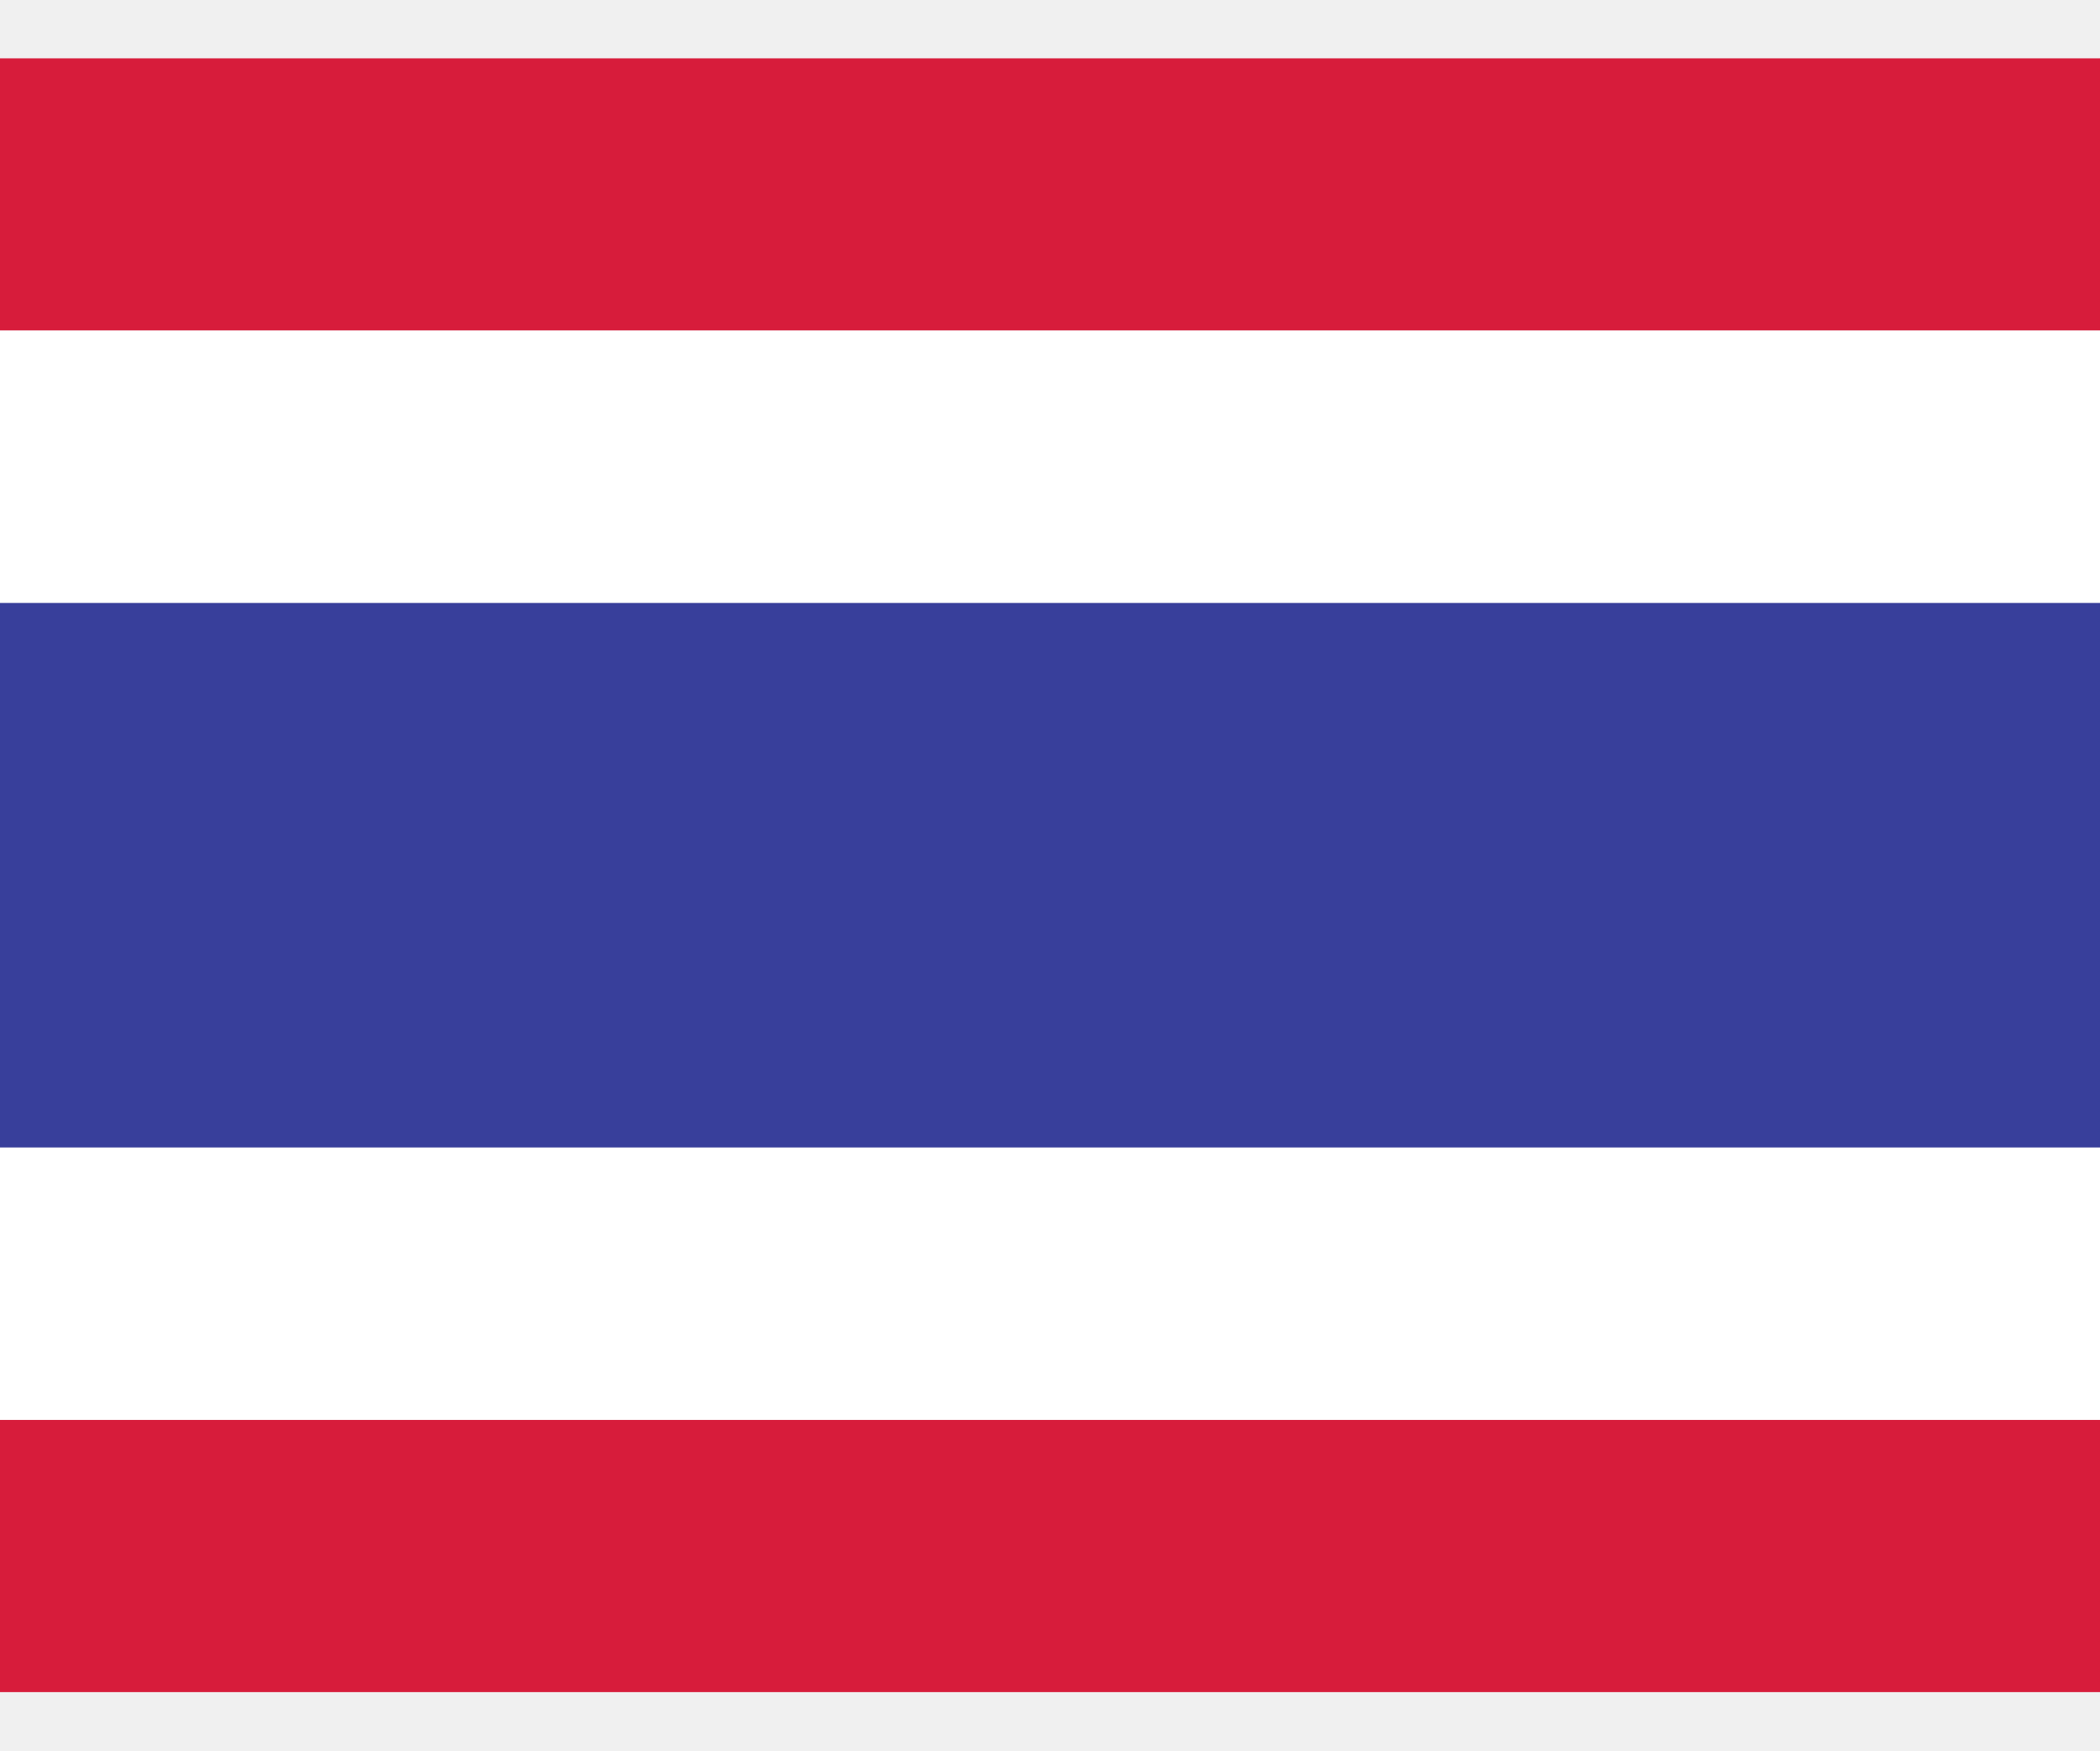
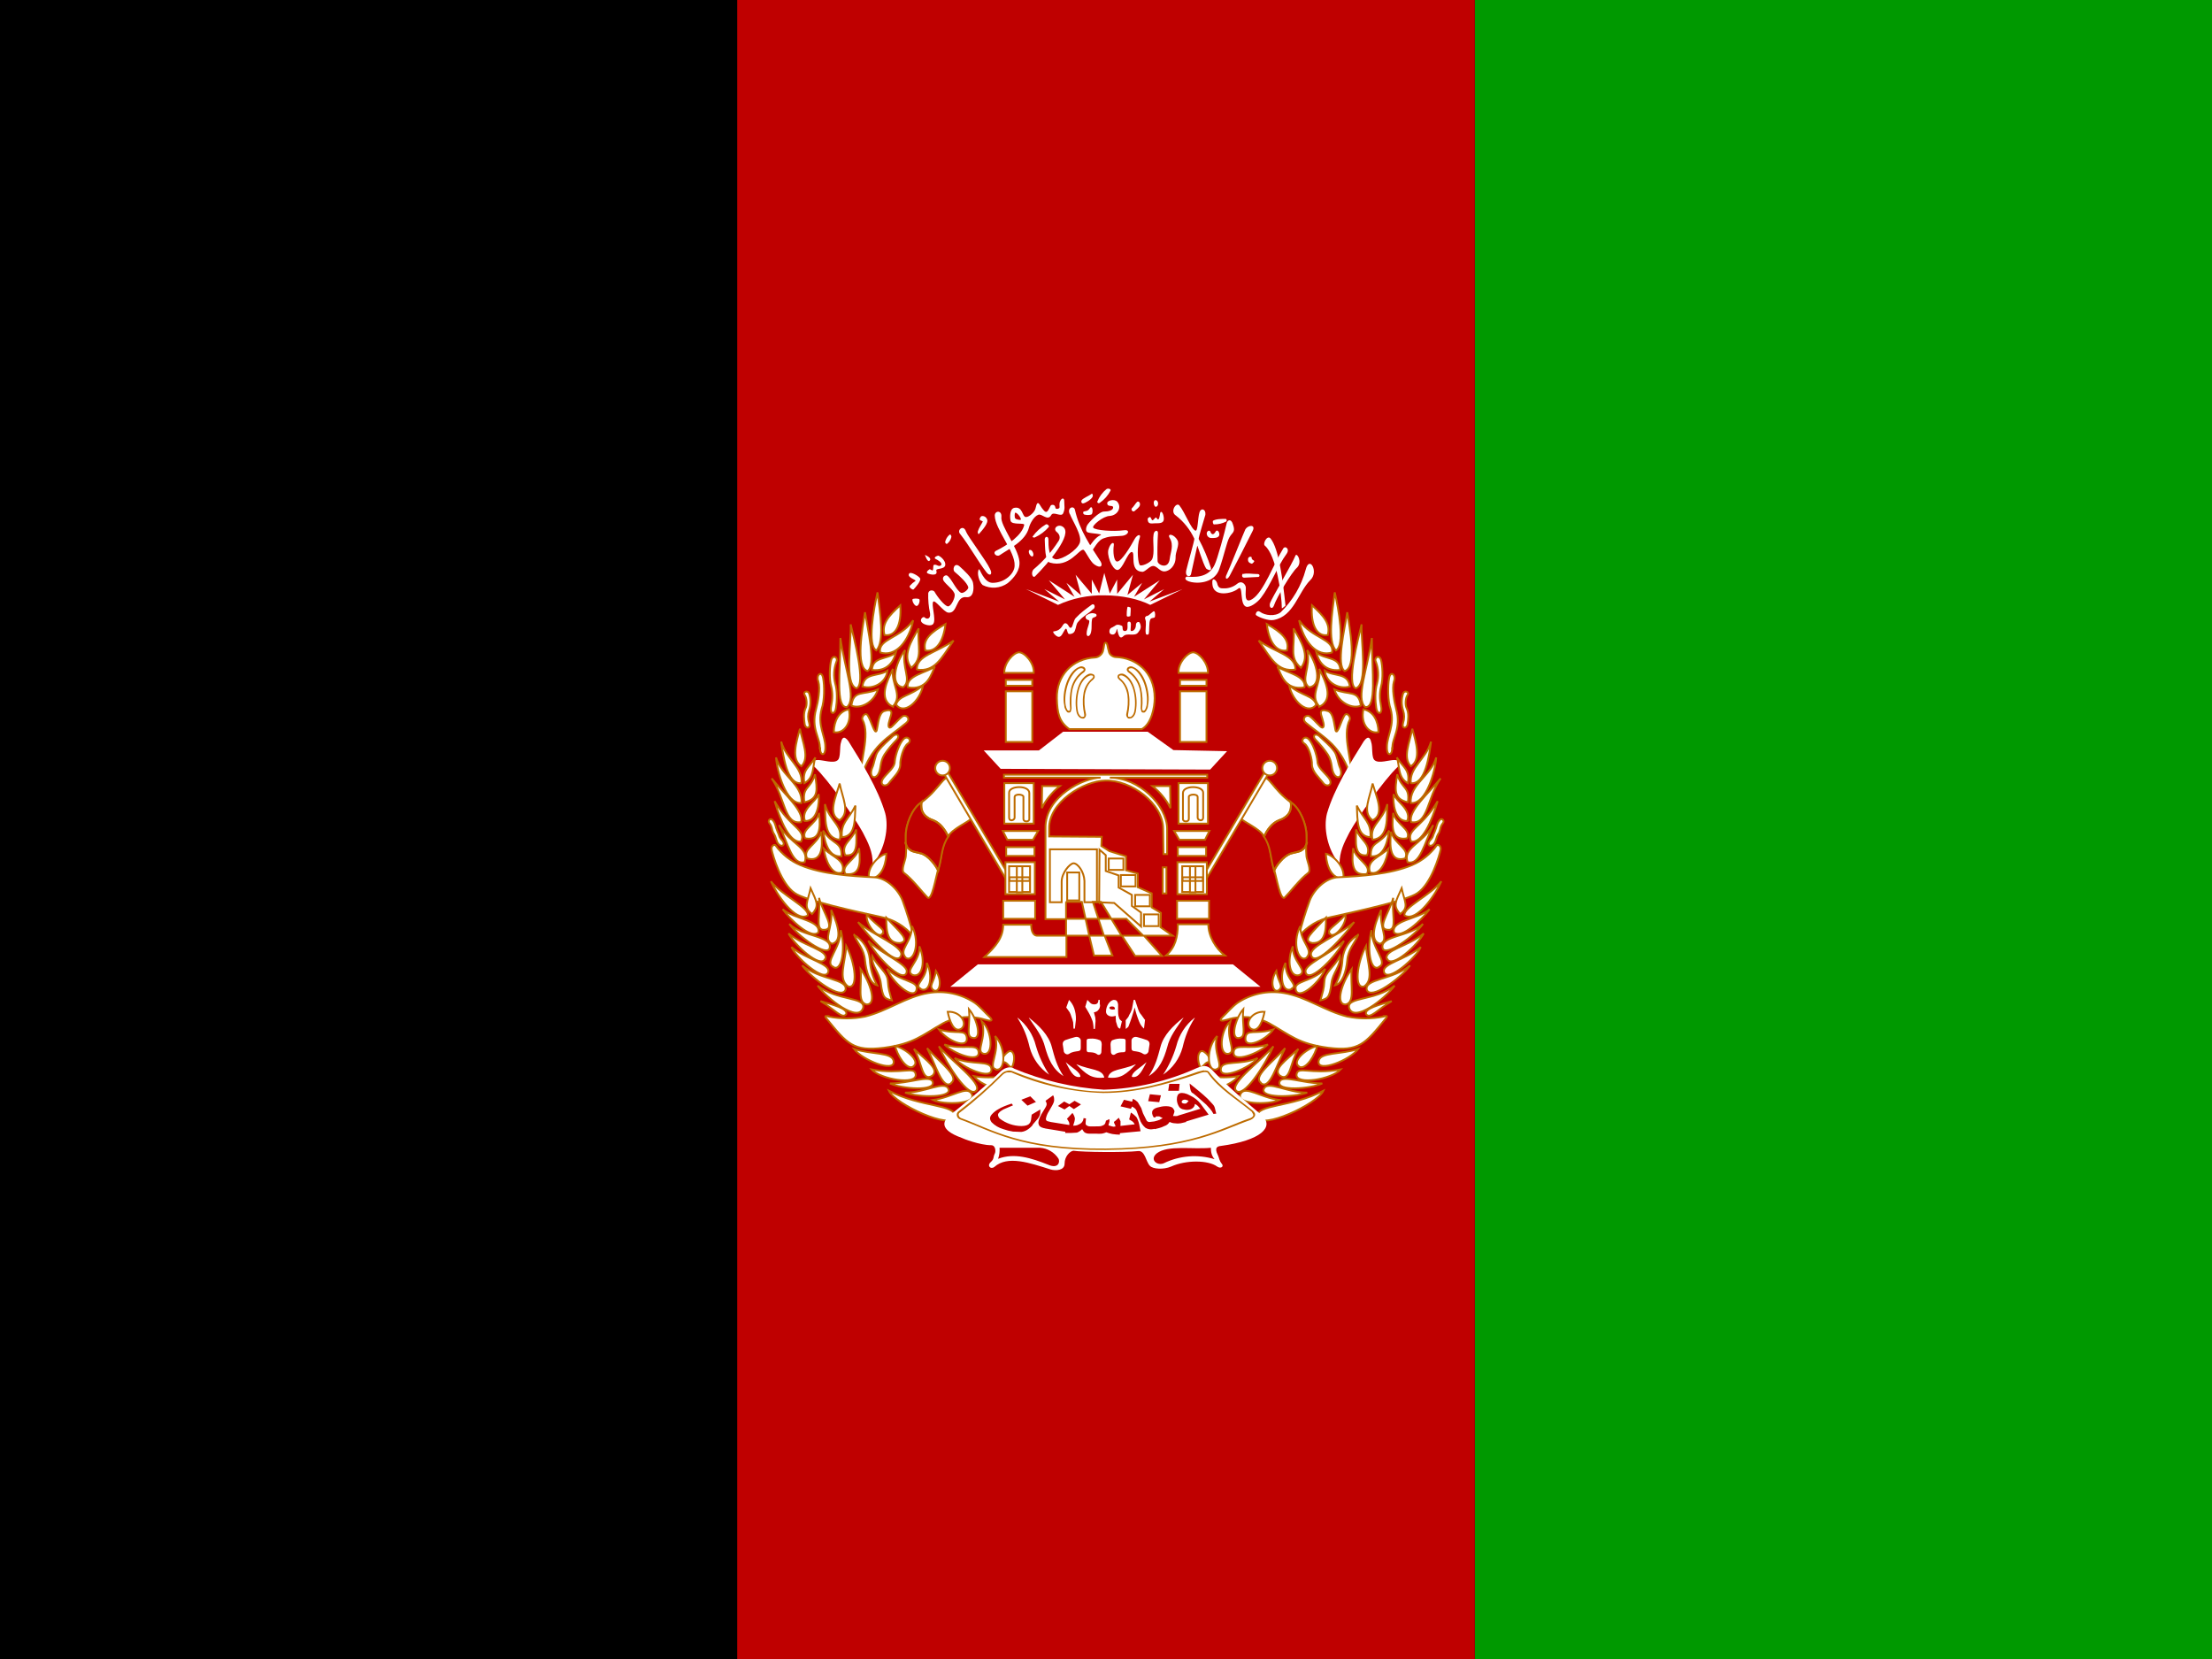
- <svg xmlns="http://www.w3.org/2000/svg" width="18" height="15" viewBox="0 0 18 15" fill="none">
-   <rect y="0.5" width="18" height="2.333" fill="#D71C3B" />
-   <rect y="2.833" width="18" height="2.333" fill="white" />
-   <rect y="5.167" width="18" height="4.667" fill="#383F9B" />
-   <rect x="18" y="14.5" width="18" height="2.333" transform="rotate(-180 18 14.5)" fill="#D71C3B" />
-   <rect x="18" y="12.166" width="18" height="2.333" transform="rotate(-180 18 12.1665)" fill="white" />
+ <svg xmlns="http://www.w3.org/2000/svg" xmlns:xlink="http://www.w3.org/1999/xlink" id="flag-icon-css-af" viewBox="0 0 640 480">
+   <g fill-rule="evenodd" stroke-width="1pt">
+     <path d="M0 0h640v480H0z" />
+     <path fill="#090" d="M426.7 0H640v480H426.7z" />
+     <path fill="#bf0000" d="M213.3 0h213.4v480H213.3z" />
+   </g>
+   <g fill="#fff" fill-rule="evenodd" stroke="#bd6b00" stroke-width=".5" transform="translate(1 27.3) scale(1.06346)">
+     <path d="M319.5 225.8h8.3c0 3.2 2 6.6 4.5 8.5h-16c2.5-2.2 3.2-5 3.2-8.5z" />
+     <path stroke="none" d="M266.7 178.5l4.6 5 57 .2 4.6-5-14.6-.3-7-5h-23l-6.6 5.1h-15z" />
+     <path d="M290 172.7h19.7c2.6-1.4 3.5-5.9 3.5-8.4 0-7.4-5.3-11-10.5-11.2-.8 0-1.7-.6-1.9-1.3-.5-1.6-.4-2.7-1-2.6-.4 0-.3 1-.7 2.4-.3.8-1.1 1.5-2 1.6-6.4.3-10.6 5-10.5 11.1.1 4 .6 6.4 3.4 8.4z" />
+     <path stroke="none" d="M257.7 242.8H342l-7.5-6.1h-69.4l-7.5 6.1z" />
+     <path d="M296.4 219.7l1.5 4.6h3.5l-2.8-4.6h-2.2zm-2 4.6l1 4.6h4l-1.5-4.6h-3.5zm7 0l2.8 4.6h5.9l-4.6-4.6h-4.1zm-34.5 10.4c3.1-2.9 5.1-5.3 5.1-8.8h7.6c0 2 .7 3.1 1.8 3h7.7v-4.5h-5.6v-24.7c-.2-8.8 10.6-13.8 15-13.8h-26.3v-.8h55.3v.8H301c7.9 0 15.5 7.5 15.6 13.8v7h-1l-.1-6.9c0-6.9-8.7-13.3-15.7-13.1-6 .1-15.4 5.9-15.3 13v2.2l14.3.1-.1 2.5 2.2 1.4 4.5 1.4v3.8l3.2.9v3.7l3.8 1.7v3.8l2.5 1.5-.1 3.9 3.3 2.3h-7.8l4.9 5.5h-7.3l-3.6-5.5h-4.7l2.1 5.4h-5l-1.3-5.4h-6.2v5.8H267zm22.2-15v4.6h5.3l-1-4.6H289z" />
+     <path fill="none" d="M289.4 211.7h3.3v7.6h-3.3z" />
+     <path fill="none" d="M284.7 219.8h3.2v-5.6c0-2.4 2.2-4.9 3.2-5 1.2 0 2.9 2.3 3 4.8v5.8h3.4v-14.4h-12.8v14.4zm25.6 3.3h4v3.2h-4zm-2.4-5.3h4v3.1h-4zm-3.9-5.4h4v3.1h-4zm-3.3-4.5h4v3.1h-4z" />
+     <path fill="none" d="M298 219.8l4.2.2 7.3 6.4v-3.8l-2.5-1.8v-3l-3.6-2v-3.3l-3.5-1.2V207l-1.7-1.5-.1 14.4z" />
+     <path d="M315.4 210.3h1v7.1h-1z" />
+     <g id="a">
+       <path d="M257.3 186.5c-1.2-2-2.7 2.8-7.8 6.3-2.3 1.6-4 5.9-4 8.7 0 2 .2 3.9 0 5.8-.1 1.1-1.4 3.8-.5 4.5 2.2 1.6 5.1 5.4 6.4 6.7 1.2 1 2.2-5.3 3-8 1-3 .6-6.7 3.2-9.4 1.8-2 6.4-3.8 6-4.6l-6.3-10z" />
+       <path fill="#bf0000" d="M257 201.9a10 10 0 0 0-1.6-2.6 6.1 6.1 0 0 0-2.4-1.8 5.3 5.3 0 0 1-2.4-1.5 3.6 3.6 0 0 1-.8-1.5 5.9 5.9 0 0 1 0-2l-.3.3c-2.3 1.6-4 5.9-4 8.7a28.5 28.5 0 0 0 0 2.3c.2.5.3 1 .6 1.3l1.1.8 2.7.7a7.1 7.1 0 0 1 2.6 2 10.5 10.5 0 0 1 1.8 2.6l.2-.8c.8-2.7.7-5.9 2.6-8.5z" />
+       <path fill="none" d="M249.8 192.4c-.5 3.3 1.4 4.5 3.2 5.1 1.8.7 3.3 2.6 4 4.4m-11.7 1.5c.8 3 2.8 2.6 4.6 3.2 1.8.7 3.7 3 4.5 4.8" />
+       <path d="M255.6 184.5l1-.6 17.7 29.9-1 .6-17.7-30z" />
+       <path d="M257.5 183.3a2 2 0 1 1-4 0 2 2 0 1 1 4 0zm15.2-24h7.2v1.6h-7.2zm0 3.1h7.2v13.8h-7.2zm-.4-5h8c.2-2.7-2.5-5.6-4-5.6-1.6.1-4.1 3-4 5.6z" />
+       <path fill="#bd6b00" stroke="none" d="M292.6 155.8c-1.5.6-2.7 2.3-3.4 4.3-.7 2-1 4.3-.6 6.1 0 .7.3 1.1.5 1.5.2.3.4.5.6.5.3 0 .6 0 .7-.3l.2-.8c-.1-2-.1-3.8.3-5.4a7.7 7.7 0 0 1 3-4.4c.3-.2.4-.5.5-.7a1 1 0 0 0-.3-.7c-.4-.3-1-.4-1.5-.1zm.2.4c.4-.2.8 0 1 .1l.1.2c0 .1 0 .2-.3.4a8.2 8.2 0 0 0-3.1 4.6 16.7 16.7 0 0 0-.3 5.6 1 1 0 0 1-.2.6s0 .1-.2 0c0 0-.2 0-.4-.3a3.9 3.9 0 0 1-.4-1.2c-.3-1.8 0-4 .7-6 .7-1.8 1.8-3.4 3-4z" />
+       <path fill="#bd6b00" stroke="none" d="M295.2 157.7c-1.5.7-2.5 2.3-3 4.2a13.6 13.6 0 0 0-.3 5.9c.2 1.3 1 2 1.6 2 .3.1.6 0 .8-.3.2-.3.3-.6.2-1-.4-1.6-.5-3.4-.3-5.1.3-1.7 1-3.2 2.2-4.1.3-.3.5-.5.5-.8a.8.8 0 0 0-.2-.6c-.4-.3-1-.4-1.5-.2zm.2.5c.4-.2.8-.1 1 0l.1.3-.3.4a6.5 6.5 0 0 0-2.4 4.4c-.3 1.8-.1 3.7.2 5.2.1.4 0 .6 0 .8l-.5.1c-.3 0-1-.5-1.2-1.7-.3-1.7-.2-3.9.3-5.7.5-1.8 1.5-3.3 2.8-3.8z" />
+       <path d="M272.3 187.4h8v11h-8zm.5 17.4h7.7v2.4h-7.7zm-.2 4.1h8v8.7h-8zm-.6 10.5h8.7v4.9H272zm1.1-16.6h7l1.4-2.4h-9.6l1.2 2.4zm9.4-8.6l.1-6h4.8a17.4 17.4 0 0 0-4.9 6z" />
+       <path fill="none" d="M273.6 196.7c0 1.3 1.5.8 1.5.1v-5.6c0-1 2.4-.8 2.4-.1v6c0 1 1.7.9 1.6 0v-7c0-2.2-5.5-2.1-5.5-.1v6.7zm0 13.3h5.7v7h-5.7z" />
+       <path d="M277.2 213h2v1h-2zm-3.5 0h2v1h-2zm2-3h1.5v3h-1.5zm0 4h1.5v3.1h-1.5zM244 139c.4 5.5-1.4 8.6-4.3 8.1-.8-3 1-5.1 4.3-8.1zm-6.5 12.3c-2.6-1.3-.7-11.5.3-15.8.7 5.5 2 13.3-.3 15.8z" />
+       <path d="M238.4 151.8c4.4 1.5 8-3.2 9.1-8.7-3.6 5-9.5 5-9 8.7zm-3.3 5.1c-3.4-.9-1.4-11.7-.7-16 .7 4.5 3.1 14.5.7 16zm1.2-.3c.2-3.7 3.9-2.7 6.5-4.7-.5 2-2 5.2-6.5 4.7zm-4.2 5c-3.4-1-1.4-12.6-1.6-17.4 1 4.2 4.2 16.3 1.6 17.4zm1.6-.5c2.8.9 6.5-1 6.8-4.3-2.5 1.7-6.3.4-6.8 4.3z" />
+       <path d="M229.5 166.7c-3.2.3-1.8-9.6-1.8-18.8 1.2 8.6 4.5 16.5 1.8 18.8z" />
+       <path d="M230.7 166.3c2.2 1 6.1-.7 7.2-4.4-4 1.7-6.6 0-7.2 4.4zm25.6-22.2c-.6 4.9-2.6 7.7-5.5 7.2-.8-3 1.6-5 5.5-7.2zm-7.8 12.4c4.9.7 6.6-3 10-7.9-4.7 3.4-10.2 4-10 8z" />
+       <path d="M247 156c-2.6-3.2 0-7.3 2-10.7-.4 5.1 1.3 8-2 10.7zm-1 5.3c-.4-3.2 5-3.9 7.4-5.6-.9 1.8-2 6.7-7.5 5.6z" />
+       <path d="M244.8 161.3c-3.7-.4-2.2-6.7.5-10.1-1.1 4.8 2 8.1-.5 10.1z" />
+       <path d="M242 166.6c-4.2-2-1.5-7.2 0-10.3-.6 4.1 2.8 7.2 0 10.2z" />
+       <path d="M242.8 166c2.2 3 6.5-.8 7.4-5.2-3.7 3.1-6.5 2.6-7.4 5.3zm-9.6 20.3c-.4-4.3 2.8-12 .5-16.2-.3-.6.7-2.1 1.4-1.2 1 1.5 2 5.7 2.5 4.1.4-1.7.5-4.6 2-5.2 1-.3 2.3-.6 1.9 1-.4 1.4-1.2 3.4-.3 3.5.5 0 2-2 3.3-3 1-.8 2.6.6 1 1.8-4.8 4-9.5 5.9-12.3 15.2zm-8.7 64.5c-.6 0-1.3-.3-.6.6 5.7 7 7.3 9 15.6 8 8.3-1.1 10.3-3.4 16.2-6.7a14.6 14.6 0 0 1 11.2-1c1.6.5 2.6.5 1.4-.7-1.2-1.1-2.5-2.7-4-3.8a17.5 17.5 0 0 0-12.7-2.7c-6 1-11.1 4.9-17.2 6.4a25 25 0 0 1-9.9 0zm47.8 12.5c1 .2 1.7 2.2 2.3.9.8-2.3.2-4-.8-3.9-1.2.3-3.1 3-1.5 3z" />
+       <path stroke="none" d="M220.6 183c-1.2-1.4-.9-1.8 1-1.9 1.4 0 4.2 1 5.3.1 1-.7.5-3.7 1-5 .2-.9.7-2 2-.2 3.6 5.8 8 12.8 10 19.6 1 3.8 0 9.8-3.4 13.8 0-3.4-1.2-5.7-2.7-8.6-2-3.7-9.1-14-13.2-17.9z" />
+       <path d="M235.5 213.4c4 0 4.7-5.3 4.7-6.8-2 .4-5.4 3.7-4.7 6.8zm34.5 51.9c2.8.6 2.7-6.2-.2-9.1 1.3 4.4-2 8.4.1 9zm-1.2-.1c.2 3.2-8-.4-10-3 4.8 2.1 9.8.4 10 3zm-3.5-4.6c.3 3.1-7 .3-9.3-2.1 4.9 1.6 9-.5 9.3 2zm1.3.4c2.9.7 2.4-6.4-.4-8.8 1.4 4.7-1.8 8.1.4 8.8zm-3-4.3c2.9.7 1.2-5.4-.9-7.8.4 4.4-1 7.5 1 7.8zm-1.5 0c.3 3.2-5.4.8-7.6-2.3 4.8 1.5 7.3-.3 7.6 2.3zm-1.5-2.5c1.8-1.3-.1-4.8-3.7-4.6.4 2.1 1.6 5.9 3.7 4.6zm14 14.7c.1 3.2-8 1.6-10.6-1.8 5.2 1 10.3-.8 10.5 1.8zm-32.4-5.8c.3 3.2-8.6-.4-10.8-3.4 4.7 1.6 10.5.8 10.8 3.4zm5.4 1.3c1.9-1.3-1.9-4.7-5-5.5.4 2.1 3 6.8 5 5.6zm.6 2.3c.2 2.9-9.5 1.3-12-1.4 8.3 1.5 11.7-1.1 12 1.4z" />
+       <path d="M252.8 268.6c1 2.7-8.3 2-11.6.5 5.3 0 10.8-2.4 11.6-.5z" />
+       <path d="M257.1 270.6c1 2.4-7.6 2.4-11.8 1 5.6 0 10.8-3.4 11.8-1zm6.3 1.3c1.6 2.9-7.6 3.1-10.5 1.7 5.2-.7 9.2-4 10.5-1.7zm-10.7-4.9c-2.9 1.8-2.7-3.6-5-7.3 3.6 3.3 7 5.6 5 7.3z" />
+       <path d="M257.9 269c-2.4 2.1-4.4-5.3-6.6-9.5 3.6 4 8.8 7.7 6.6 9.4zm6.8 2c-2 2.4-8-7-10.2-12 3.3 3.9 11.8 10 10.2 12zm-5.8 7.2c-1 3.6-16.2-3.4-18-7.1 8.8 4.6 18.2 3.6 18 7zm-48.7-73.8c-.4-.5-1.4 0-1.2 1.1.3 1.5 2.5 9.2 6.3 11.8 2.7 2 17 5.1 23.4 6.5 3.6.7 6.5 2.5 8.9 5.3a94.4 94.4 0 0 0-3-9.8c-1.2-3-4.4-6.2-7.8-6.3-6.1-.3-14.1-.8-20-3.3a16 16 0 0 1-6.7-5.3z" />
+       <path d="M245.5 234.9c2 1.4 4.1-3.7 1.7-8.6-.1 4.7-3.8 6.3-1.7 8.6z" />
+       <path d="M247.4 239.6c2.7.8 3.5-4 1.8-7.8.3 4.1-4.3 6.6-1.8 7.8z" />
+       <path d="M249.5 243.4c2.6 1.3 3.5-3.6 1.7-7.1.2 4.5-3.7 5.9-1.7 7z" />
+       <path d="M248.4 243.7c-1 3-7-2.7-8-5.8 3.7 3.7 8.7 3.2 8 5.7z" />
+       <path d="M245.7 239c-1.2 3-8.7-5-10.4-8.7 3.7 3.7 11.2 6.5 10.4 8.6z" />
+       <path d="M244.2 234.3c-1.2 3.5-9.3-5.8-11.7-9.1 4 3.6 12.6 6.6 11.7 9.1zm-.3-3.4c3-.6-.1-3-3.7-6.9-.1 4.1.5 7 3.7 6.9z" />
+       <path d="M239 228.5c1.3-1.3-1.1-1.9-4.1-5.3-.5 2.3 2.8 6.5 4.2 5.3zm14 15.2c1.6 1 2.6-2.3.7-5.2-.5 3.2-2.1 4-.7 5.2zm-34.2-20.3c-3.3 2-8.6-6-10-9.3 2.9 3.8 10.6 7.2 10 9.3z" />
+       <path d="M221.7 228c-1.9 2-7.7-3.5-9.7-6.3 3 2.7 10.5 3 9.7 6.3z" />
+       <path d="M224.8 232.2c-.6 2.8-9-3.5-11-6.5 3.6 3.5 11.6 3.2 11 6.5z" />
+       <path d="M223.5 235.3c-1.3 2.5-8.2-3.8-9.9-7 4.3 3.6 11 4.5 10 7zM220 223c2.1-2.3 1.2-3.4-.4-7-.8 3.7-2.1 5.2.4 7zm2.9 4.3c4 .2 0-4.6-1-8.7.4 4.6-1 8.3 1 8.7z" />
+       <path d="M225.4 231.1c2.7-.6 2-4.5-.2-9.2.5 5.1-2.3 8 .2 9.2zm-1 7.7c-1 3-8.8-4-10-6.8 4 3.4 10.7 4.5 10 6.8z" />
+       <path d="M229.1 243.6c-1.1 3-9.3-3.2-11.8-6.6 4.9 4 12.4 3.6 11.8 6.6z" />
+       <path d="M233.9 248.5c-1.3 4.3-9.9-2.6-12.4-6 5.4 4.2 13 3 12.4 6zm-8-11c2.3 1.1 3.2-5.4 1.9-10.1 0 5-4.7 8.8-2 10z" />
+       <path d="M229.8 242.7c2.8.8 2-6.3-.5-11-.3 4.7-2.3 9 .5 11zm5 4.9c3 .1 1-6.1-1.6-9.6.4 4.5-1 9 1.6 9.6zm-5.5 2.6c-1 1.6-3.2-1.3-7-3.5 3.4 1 7.4 2 7 3.5zm-1.8-52.7c3-2.2.7-6.2 0-10-1 3.6-3.4 8.4 0 10zm0 5.3c-4.5-.5-3.8-6.1-4-9.7 1.4 4.9 5 5.7 4 9.8zm.6-.7c3.7-.2 3.5-4.4 3.7-8.6-1.9 3.9-4 4.5-3.7 8.6z" />
+       <path d="M228 207.3c-3 .3-4.4-2.6-5-7 2.7 4.1 5.1 2.8 5 7zm1-.3c3.7.5 3-3.8 3-7-1.2 3-4.2 4-3 7z" />
+       <path d="M223.2 205.2c.3 2.8 2.1 7.6 5 6.5 1.1-3.4-2.6-4.1-5-6.5z" />
+       <path d="M229 212c-1.2-2.4 3-3.7 3.8-6.9.5 4.6.1 7.6-3.8 7zm-11.9-29.2c2.3-2.4.3-6.4-.4-10.2-1 3.6-2.5 8.4.4 10.2zm0 4.6c-4 .5-5-7.7-5.5-11.3 1.4 4.9 6 7 5.5 11.4zm.8 0c2.8-1.5 2.2-4.7 3-7-1.8 2.9-3.6 3.3-3 7z" />
+       <path d="M217 192.8c-4.1.3-6.6-8.8-6.8-12.4 1.3 4.9 7.4 7.5 6.9 12.4zm.9-.2c4-.9 3.5-3.5 2.9-7.6-1.3 4.2-3.5 3.3-2.9 7.6z" />
+       <path d="M217 198c-4.6.8-4.3-6.6-8-11.9 3.2 4 9 9 8 11.9zm1-.3c3.6.2 4-5.1 3.8-7.3-.9 2.2-5 4.2-3.7 7.4z" />
+       <path d="M209.8 192.3c1.7 5.7 4.2 11.4 7.2 11 1.5-3.3-2.9-3.7-7.2-11z" />
+       <path d="M218.1 202.4c-1.2-2.5 3-3.7 3.8-6.9.5 4.6.1 7.6-3.8 6.9zm-7.1-3.6c2.5 5.1 3.6 11 7 10.1 1.3-4-3.8-4.8-7-10.1z" />
+       <path d="M218.7 208c-1.5-2.8 2.7-3.7 3.8-7.4.5 4.8 0 8.3-3.8 7.3zm7.2-34.5c2.4.6 5-2.1 4.1-6.2-2.8.6-4 3.2-4.1 6.2zm-7.9-2.1c.2 1.2 1.7 1.3 1.2-.4a5.3 5.3 0 0 1 0-3.4 7.5 7.5 0 0 0 0-4.6c-.4-1-1.8-.4-1.2.4.6.9.7 2.8.2 3.7-.6 1.3-.4 3-.2 4.3zm22.9 16c-1 1.3-2.9.4-1.4-1.5 1.2-1.5 3-2.8 3-4.4.2-2 1.3-5 2.4-6.1 1.1-1.1 2.4.4 1.2 1.2-1.3.8-2.2 4.4-2.1 5.8-.1 2-2 3.5-3.1 5zm-3-2.3c-1 1.4-2.4.5-1.6-1.7.7-1.5.8-3.5 1.6-4.6 1.2-1.7 3-3.1 4.1-4.2 1.2-1 2 0 1 1a27 27 0 0 0-3.3 4c-1.4 2.2-.8 4-1.8 5.5zm-15.7-7.2c-.1 2 1.5 2.4 1.4-.4 0-3-2.2-5.8-1-10.3.8-2.2.8-6.3.4-8.4-.4-2.2-2-.8-1.3.9.6 2-.1 5.6-.6 7.5-1.5 5.4 1.2 8 1 10.7zm4.3-11c-.2 1.9-1.8 2-1.3-.5.4-2 .4-3.6 0-5.3-.6-2.1-.4-5.7 0-7.2.5-1.6 2-.7 1.4.5a9.9 9.9 0 0 0-.3 5.9c.6 2 .5 4.8.2 6.7zM210.9 204c.8.9 2 .3 1-1-1-1-.7-1.2-1.3-2.4-.6-1.4-.5-2.1-1.2-3-.7-1-1.6 0-1 .7.8 1 .6 1.6 1 2.5 1 1.5.7 2.3 1.5 3.2zm20.4 24.6a8.6 8.6 0 0 1 4.4 6.7 16 16 0 0 0 2 7.1c-2-.5-3-3.7-3.3-6.8-.3-3.2-2-4.5-3-7zm5.1 5.9c1.7 3.1 4 4.3 4.2 6.6.2 2.7.4 2.8 1.1 5.4-2-.5-2.5-.7-3-4.7-.3-2.8-2.6-4.7-2.3-7.3z" />
+       <path stroke="none" d="M289 263.3c1 1.8 2 4.5 4 4 0-1.3-2.1-2.3-4-4zm3 .6c3.7 1.6 7 1.2 7.5 3.6-3.6.4-5-1-7.6-3.6zm-16.1-12.7a14 14 0 0 1 5 7.7 29 29 0 0 0 3.6 7.8 13 13 0 0 1-5.3-7.4c-.7-3-1.6-5.3-3.3-8zm3.1 0c2.8 2.2 5.4 4.8 6.2 7.9.8 2.9 1.3 5.1 3.2 8-3-1.9-4.1-4.7-5-7.8-.7-3-2.5-5.2-4.4-8zm9.2 7.3a1.1 1.1 0 0 1 .7-1.2 33.4 33.4 0 0 1 2.6-.8c1-.3 1.6.4 1.6.9v2c0 .7-.2.8-.7.9-.7.1-1.7.2-2.4.7-.6.4-1.2.1-1.5-.5l-.3-2zm10.6 0c0-.6-.2-1.1-.6-1.2a5.4 5.4 0 0 0-2.4-.4c-1 0-1.1.2-1.1.6v2.1c0 .8 0 .8.4 1 .7 0 1.8 0 2.5.6.5.3 1 0 1.1-.6l.1-2.1z" />
+     </g>
+     <use width="100%" height="100%" x="-600" transform="scale(-1 1)" xlink:href="#a" />
+     <g stroke="none">
+       <path d="M328.5 286.6c0 1.2.2 2.2 1 3.1a19 19 0 0 0-13.8 1.1c-1.8.8-4-1-1.9-2.7 3-2.3 9.7-1 14.7-1.5zm-57.5 0a7 7 0 0 1-.4 3c4.4-1.7 9.1-.2 13.6 1.6 3 1.3 3.3-1 2.8-1.7a6.5 6.5 0 0 0-5-2.9h-11zm3.8-21.7c-1.3-.5-2.7 0-4 1.4-4.3 4.2-9.4 8.3-13.5 11.6-1.5 1.3-3 3.7 3.4 6 .3.2 5 2 8 2 1.3 0 1.3 1.8 1 2.3-.5 1-.1 1.4-1.1 2.3-1.1 1 0 2.1 1 1.3 3.6-3.2 9.6-1.1 15.3.7 1.4.4 3.8.3 3.8-1.6 0-2 1.5-3.4 2.4-3.5 2.4.4 14 .5 17.5.1 2-.3 2.2 2.9 3.3 4 .8.9 3.7 1.1 5.8.2 4-1.8 10-1.8 12.5 0 1 .7 1.9 0 1.3-.7-.8-1-.7-1.6-1.1-2.4-1-2-.2-2.4.8-2.5 11-1.5 14.6-5.2 11.2-8.3-4.4-3.8-9.2-7.7-13.4-12.2-1.2-1.2-2-1.7-4.3-.7a66.5 66.5 0 0 1-25.3 5.9 76 76 0 0 1-24.6-5.8z" />
+       <path fill="#bd6b00" d="M326.6 265.5l-1.6.4c-9 3.2-17.2 5.4-25.7 5.4-8.3 0-17-2.4-24.9-5.6a2.3 2.3 0 0 0-1.5 0c-.5.1-1 .4-1.3.7a115.5 115.5 0 0 1-11.8 10.3c-.7.5-.6 1.8.5 2.2 8.3 3 16.4 8.5 39.6 8.3 23.5-.2 31.8-5.6 39.2-8.1.5-.2 1-.5 1.3-1a1 1 0 0 0 .1-.8 2 2 0 0 0-.6-.8c-4.3-3.5-8.8-6.3-11.8-10.4-.3-.5-.9-.6-1.5-.5zm0 .5c.5 0 1 0 1.1.3 3 4.3 7.7 7 11.9 10.5l.4.7a.5.5 0 0 1 0 .4c-.1.3-.6.6-1 .7-7.6 2.6-15.7 8-39 8.2-23.2.2-31.2-5.3-39.5-8.3-.8-.4-.7-1.2-.4-1.4 4.2-3.2 8.2-6.8 11.8-10.4a2.5 2.5 0 0 1 1.1-.6h1.2a68 68 0 0 0 25 5.6c8.7 0 17-2.2 26-5.3a6.7 6.7 0 0 1 1.5-.4z" />
+       <path d="M269.7 114.6c0-1.4 2-1.5 1.8.4-.3 2.3 4.5 8.3 4.9 12 .3 2.5-1.5 4.6-3.2 6a6.6 6.6 0 0 1-6.8.5c-.9-.8-1.7-3.3-1-4.3.2-.3 1.3 3.7 3.7 3.7 3.3 0 6-2.5 6-4.7.2-3.8-5.3-9.8-5.4-13.6zm9.5 9.4c.6-.4 1.4 1.3.8 1.7-.5.3-1.5-1.3-.8-1.8zm1.5-3.5c-.3.2-.8 0-.7-.2a12 12 0 0 1 3.6-3.3c.4-.2 1 .4.8.7a11 11 0 0 1-3.7 2.8zm12.6-10c.3-.6 2.1-1.3 2.6-1.7.4-.5.6.4.4.7-.3.7-1.9 1.7-2.6 1.8-.3 0-.6-.4-.4-.7zm4.3.3a8.3 8.3 0 0 1 2.5-3.4c.5-.3 1.3 0 1.1.4a9 9 0 0 1-2.9 3.3c-.3.3-.8 0-.7-.3zm-3.7 2.7c-.3.2-.1.7.1.8.6.2 1.5.2 2 0 .6-.4.3-2.9-.5-1.6-.6.8-1 .6-1.6.8zm-7.3 5.6c-1.3-1 .4-2.4 1.7-1.4 2.7 2-4 9.8-7.6 13.4-.7.7-1.3-1-.4-1.9a33.7 33.7 0 0 0 6.7-7.6c.4-.5.7-1.6-.4-2.5zm15.3-6.6c.1-1-1.6 0-1.6-1.3 0-.7 1.9-1.2 2.7-.4 1.3 1.4.3 3.7-2 3.9-1.8 0-5 2.7-4.5 3.2.5.7 5.4 1.1 8.3.7 1.8-.3 1.4 1.3-.4 1.5-1.8.2-3.2 0-4.8.6-2 .5-2.8 3-3.9 4-.2.2-.8-.8-.6-1.2.8-1.2 2-3 3.4-3.6.8-.3-2.4-.4-3.4-.7-.8-.2-.6-1.3-.3-1.9.4-.8 3.4-3.9 4.7-3.8 1.1 0 2.3-.3 2.4-1zm5 .2c.6-.5 1-1.3 1.5-1.8.3-.3.9 0 .8.8-.1.7-1 1.2-1.5 1.7-.5.3-1-.4-.7-.7zm6.5-2.3c.9 0 1 1.6.2 1.8-.6.2-1-1.7-.2-1.8zm-2.1 5c0 1.5.7 1.4 2 1.3 1.3 0 2.4 0 2.4-1.2 0-1.3-.7-2.5-1-1.6-.1.8-.3 2.2-.8 1.6-.4-.5-.2-.6-1 .2-.5.5-.5-.2-.8-.6-.2-.3-.8.2-.8.4zm-9.2 7.2c-.3 1.9 0 4.5.9 4.5 1.2 0 3.6-4 4.8-6.2.7-1.2 1.8-1.4 1.3-.1-.7 1.9-.6 6 0 7.2.4.6 3-.6 3.4-1.5.8-1.7.1-4.8.4-6.7.1-1.2 1.3-1.5 1.2-.3a75.6 75.6 0 0 0-.1 7.5c0 1 2.9 2.4 3.3-.6.2-1.8 1.2-3.7 0-5.7-.8-1.3 1.1-1.2 2.1.6.7 1.2-.6 3.2-.5 4.7 0 2.4-1.8 3.8-3.1 3.8-1.2 0-2-1.5-3-1.5s-2.2 1.7-3 1.6c-3.6-.2-1.7-5.3-2.8-5.4-1.2 0-2.5 5-4 4.9-1.4-.2-3-4.2-2.3-5.8.5-1.6 1.5-2 1.4-1zm16.9-8c-1.7-1 0-3.7.9-2.8 1.6 2 3.2 6.5 4.4 6.9.7.2.6-3.4 1.1-5 .4-1.3 1.8-.9 1.6.7-.1.5-2 6.4-1.8 6.6a47.1 47.1 0 0 1 3.3 7.8c.3 1.2-1.1.4-1.3.2-.9-1.4-2.4-6.5-2.4-6.2l-1.7 7.7c-.2 1-1.7.8-1.3-1 .3-1.4 2.3-8.3 2.2-8.6a17.2 17.2 0 0 0-5-6.3z" />
+       <path d="M322 131.2c-.4 0-1.2 1 1.2 1.5 3.1.6 6.6-.5 7.6-3.6 1.3-3.7 2-7.2 2.7-8.5.8-1.5 1.8-1.4 1-3.6-.5-1.7-1.5-1.2-1.7-.3-.5 2.3-2.6 10-3.3 11.3-1.2 2.6-3.7 3.6-7.5 3.2z" />
+       <path d="M328.4 119c-.4-.7-1.2 0-1 .7a1.2 1.2 0 0 0 1.2 1c.7 0 2.2.1 2.2-1 0-.8-.7-1.5-1.1-.6-.5.8-1 .7-1.3 0zm.7-3c-.2.2 0 1.1.3 1a7 7 0 0 0 3.3-.8c.2-.2.1-.7-.2-.7-1 0-2.6 0-3.4.5zm8.8 2.3c.8-1.2 2.8-1.3 2 .4a614.3 614.3 0 0 1-6.3 12.3c-.8 1.4-1.4.7-.8-.4.7-1.4 4.9-12 5.1-12.3z" />
+       <path d="M330.2 133c-.2-.8-1.5-2-1.3.2.2 3.8 5.5 2.6 7 1.3s.3 4.3 2.2 4.9c1 .3 3-1.1 4-2.4 2.7-3.5 4.5-8.6 7-12 1-1.4-.5-2.4-1-1.3-2.4 3.8-5.2 11.6-8.3 13.6-2.5 1.6-1.7-2-1.8-3.2-.1-.8-1.1-2-2.4-.9a5.5 5.5 0 0 1-3.7 1.2c-.7 0-1.4 0-1.7-1.4z" />
+       <path d="M339.6 126c0-.3-1.1-.4-1 .7 0 .8 1 1 1.1 1 1.5-1.2-.3-.6-.1-1.8zm-2.3 4.4c-.3 0-.6 1 .2 1.1l3.9-.2c.4 0 .6-.9-.4-.8-1.2 0-2.7-.3-3.7 0zm-62-16.6c.5 0 1.6 1.4 1.5 1.9 0 .2-1.2 0-1.5-.3-.3-.3-.2-1.6 0-1.6zm-5.3 10.4c-1 .6.2 1.7 1 1.2 2.8-1.9 7-3.8 8-7.5.3-1.2 1.4-3.1 2.5-3.5 1-.5 2.6 1.9 3.6 0 .6-1 2.7.7 3.2-.4.6-1.3.3-2 .3-3.4 0-.8-.7-1-1.2.3-.2.6 0 1.2-.1 1.6-.2.2-.6.4-1 .2-.2-.2 0-.7-.6-1-.2 0-.6-.1-.8.2-.7 1.3-1 2.5-2.1 1-.9-1-1.4-3.1-2-.3-.2 1-1.7 2.4-2.6 2.4-1.1 0-.8-3-3.2-2.5-1.3.3-1.2 2.7-1 3.5.3 1.3 4 .4 3.7 1.2-.6 2.7-4.4 5.4-7.7 7zm-22.7 13.2c-.1.5.5 1.7 1.1 1.8.6 0 1-1.3.8-1.8-.2-.3-1.8-.3-1.9 0zm3.3 4.9c-.4-.4-1.6.7-.6 1.5.5.5 2.5 1.1 3 .2.8-1.2-.7-5.5 0-6 .5-.5 2.8 2.8 4 3 2.7.4 2-4.6 5-4.2 1.9.2 2.1-2.2 1.8-3.8-.2-1.5-2.6-3.6-3.7-4.6-1.4-1.2-2.1 1-1.2 1.6 1.2 1 3.3 2.9 3.6 4.1.1.6-1.4 1.8-2 1.5-1.4-.8-2.6-4-3.8-4.7-.4-.2-1.4.3-1 1.3.6 1.1 3 2.7 3.1 3.9.1 1-1 3.2-1.8 3.2-.9 0-3-2.7-3.7-4-.4-.5-1.5-.5-1.7.4a22 22 0 0 0 .5 5.5c.2 1.6-.9 1.7-1.5 1.1zm-4-8.6c-.4.4.8 1.2 1 1 .4-.4 2.1-2.3 1.8-3-.3-.6-2.6-2-3-1.3-.7 1.1 2.2 1.7 1.7 2a7 7 0 0 0-1.5 1.3zm4.1-8.4s.8 2.5 1.4 1.4c.4-.7-1.4-1.4-1.4-1.4zm1.2 4c-.2 0-1 .7-.5 1 .8.4 2.9.8 2.4-.7-.3-.9 3.2 0 2.3-2.4a3.7 3.7 0 0 0-1.7-1.7c-.4 0-1.5.5-.8.9.5.2 2 1.1 1.5 1.7-.7.6-1.1-.3-1.9-.1-.4 0-.1 1.2-.4 1.5 0 .2-.7-.4-.9-.3zm5.5-9.5a3.5 3.5 0 0 0-1.2 2c0 .2.3.6.5.5a3.2 3.2 0 0 0 1.2-1.9c0-.3-.2-.8-.5-.6zm2.8-.3c-.8-1 1-2.6 1.7-.5.5 1.3 5.5 7.9 6.5 10.1.8 1.5 0 2.1-.9 1-2.5-3.2-4.6-7.2-7.3-10.6zm5.2.1c.9-1 2.7-3 2.2-4-.4-1-1.5-1-1.7-.7-1 1.3.8 1 .5 1.4-.5 1-1 1.6-1.3 2.6-.1.3.1.9.3.7zm77.8 3.2c-.7-.5.6-3 1.5-2 2.3 2.7 3.4 11.6 4.1 18.3 0 0-1 .9-1 .7 0-3.5-1.5-14.4-4.6-17zm-53.1-8.6c-.8-1.8 1.1-2.4 1.4-1.2 1.3 5.8 4.5 10.2 7 14.1.7 1.2 0 2-1.7.8-1.2-.8-2.5-3.9-3-4-1.2-.2-3.8 5-9.1 3.5-1.4-.4-1.3-4.5-1.4-6.3 0-.9 1-1 1 0 0 1.7 0 5.2 2.1 5.4 1.8 0 5.6-2.4 6.4-4.4.8-2-1.9-5.9-2.7-8z" />
+       <path d="M344.6 138.4c.4-1.2 6.1-10.8 6.9-12.9.4-1 2 1.8.4 3.3-1.4 1.2-5.5 8-6.3 10.4-.4 1-1.4.5-1-.8z" />
+       <path d="M354.3 129.3c1-4 3.6.6 1.3 2.8-3.4 3.4-4.5 9.9-10 10.9-1.4.3-4-.7-4.8-1.3-.3-.2.2-1.6 1.1-.9 1.3 1 4.1 1.3 5.6.1a25.4 25.4 0 0 0 6.8-11.6zm-57 12.7c-.3.3-1 .3-1.1.7-.3 1.4 0 2.2-.3 3.6s-1.3 1.4-1.2.3c0-1.4 1.3-3.5.4-3.6-.6-.1-1-.9-.4-1.3 1.1-.7 1.7-.6 2.4-.4.3.1.4.5.2.7z" />
+       <path d="M296.5 140c-1.4 1.4-2.8 1.9-4.1 3.5-.6.6-.5 1.5-.9 2.4-.3.9-1.4 1-1.7.9-.5-.4-.4-2-1-1.2-.6.9-.9 2-1.7 2-.7 0-2-1.5-1.3-1.5 2.3-.3 2.2-2 3-2.2 1-.1 1 1.5 1.7 1.2.4-.2.7-2.1 1.2-2.6 1.5-1.6 2.7-2.4 4.3-3.6.7-.6 1.3.5.5 1.2zm5.3 5c-1.2.2-1 1.7-.6 1.8.5.3 1.4.4 1.7-1.3.2-.7.3 3.5 1.8 1.9 1-1 3.1.2 4-1 .7-.9 1-1.5.4-2.7-.2-.3-1-.2-1 .7 0 .8-.5 1.7-1.3 1.6-.4-.1.2-1.9-.2-2.4a.5.5 0 0 0-.7 0c-.3.4.3 2.2-.6 2.4-1.2.2-.6-1.2-1-1.4-1.7-.8-1.8.2-2.5.3zm9-3c.9-.2.6-.2 2-1.3.5-.4.6.8.5 1.3 0 .7-1 .2-1.3.9-.4.9-.2 3-.4 3.8 0 .4-.8.4-.8 0-.2-1 .1-2 0-3.3 0-.4-.5-1.1 0-1.3zm-5-2.5c-.2.9-.2 1.6-.2 2.3 0 .5 1 .2 1 .1 0-.8.2-2 0-2.3-.2-.1-.7-.3-.8-.1z" />
+       <path d="M299.5 130.2l-1.4 5.6-2-3.8v3.9l-4.4-5.2 1.5 5.6-4-3.4 2.2 3.8-7-4.5 4.4 5.2-5.6-2.8 4 3.4-9-3.4 8.7 4.3a29 29 0 0 1 12.6-2.6c4.9 0 9.3 1 12.5 2.6l8.8-4.3-9 3.4 4-3.4-5.5 2.8 4.3-5.2-7 4.5 2.2-3.8-4 3.3 1.5-5.5-4.3 5.2V132l-2 3.8-1.5-5.6z" />
+     </g>
+   </g>
+   <path fill="#fff" d="M311.3 295l-.3 2.6h-.4l-.1-1.8a9.3 9.3 0 0 0-.5-1.6 7.3 7.3 0 0 0-.5-1.3l-1-1.4.8-2.2a6.6 6.6 0 0 1 1.5 2.4 9.4 9.4 0 0 1 .5 3.2m7-4.2c0 .7-.2 1.2-.5 1.5-.2.3-.6.6-1.3.7l.4 1.5a6.7 6.7 0 0 1 0 2 22.5 22.5 0 0 1-.1 1.3h-.4a8.2 8.2 0 0 0-.1-1.3 5.5 5.5 0 0 0-.2-1l-.4-1a10.5 10.5 0 0 0-.7-1.4l-1-1.7.6-2 1 1c.3.2.6.3 1 .3.8 0 1.2-.4 1.2-1.3h.4v1.4m6.4 4.8l-.5 2.1c-.4 0-.6-.3-.8-.7l-.4-1.3a12.4 12.4 0 0 1-.1-1.7 4 4 0 0 1-1 .2 2 2 0 0 1-1.3-.4 1.3 1.3 0 0 1-.5-1c0-.9.3-1.7.7-2.3.5-.7 1-1 1.5-1.1.5 0 .8.1 1 .4a2 2 0 0 1 .3.9v2c0 .9.1 1.5.3 1.9 0 .3.3.6.8 1m-2-3.5c0-.6-.3-.8-.8-.8a1 1 0 0 0-.6.1c-.2.1-.2.2-.2.3 0 .3.3.5 1 .5l.6-.1m8.7 3l-.3 2.6c-.5-.4-1-1-1.4-2a25.4 25.4 0 0 1-1.3-4.1 52.8 52.8 0 0 1-1.8 5.5 2.9 2.9 0 0 1-.8.7v-2.5c.6-.7.9-1.1 1-1.5a7.6 7.6 0 0 0 .8-1.7l.5-2.7h.4l.9 2.7c.2.6.5 1.2.9 1.6l1 1.4" />
+   <path fill="#bf0000" d="M350.8 319.4c.4.4.6.8.7 1.2l.4 1.6-.8.1a7.8 7.8 0 0 0-1-1.5 18.8 18.8 0 0 0-1.1-1.2 46 46 0 0 0-1.7-1.5 34.4 34.4 0 0 0-2-1.7c-.4-.2-.6-.4-.6-.5a1.9 1.9 0 0 1-.3-.8 11.2 11.2 0 0 1-.2-1.6l2.7 2.2a44.3 44.3 0 0 1 2.5 2.2l1.4 1.5m-9.5-5.8l-.2 2H338l.3-2h3m8.4 8.9l-7.6 2.3-1.3-2 6.5-2-.7-.8a2.8 2.8 0 0 0-.9-.6 1.4 1.4 0 0 1-.4 1 2 2 0 0 1-1 .6 3.4 3.4 0 0 1-1.8 0 2 2 0 0 1-1.3-.7 4 4 0 0 1-.7-2.2c0-1 .3-1.6.9-1.8.7-.2 1.8 0 3 .7a8.1 8.1 0 0 1 3 2.4l2.3 3.1m-5.8-4a3.8 3.8 0 0 0-.8-.3 1.1 1.1 0 0 0-.6 0 .7.7 0 0 0-.5.3.5.5 0 0 0 0 .6l.5.2h.6l.4-.3.4-.5m-8-1.6l-.5 2-3.2-.3.5-2 3.1.3m7.5 7.7l-1.7.4a5.3 5.3 0 0 1-1.7 0 3.6 3.6 0 0 1-1.5-.4c-.3.5-.8 1-1.5 1.2a7.4 7.4 0 0 1-1.6.6l-1.2.3-1-2 1.1-.3a9.1 9.1 0 0 0 1.3-.4l.9-.5-1-.5h-.7a.4.4 0 0 0-.2 0 .6.6 0 0 0-.2.3h-.5c-.5-.8-.6-1.5-.3-2s.9-.8 2-1a6.8 6.8 0 0 1 2.6-.2c.8.1 1.3.4 1.5.9.2.2.2.5.2.7l-.4 1.2h.5a2 2 0 0 0 .6 0l1.7-.3 1 2m-8 1.8l-1.6.3a3 3 0 0 1-2.2-.4 5.5 5.5 0 0 1-1.7-2.6l-.8-2.2a2 2 0 0 0-.8-1 4.6 4.6 0 0 0-.9-.5l.6-2.1c.6.3 1 .6 1.4 1l1 1.7.5 1.5 1.1 2.2c.3.3.7.4 1 .3l1.7-.2.7 2m-7-7.5l-1 1.9-3-.7 1-1.9 3 .7m1.8 8.4l-7.5.7-.4-2 6.2-.7a2.3 2.3 0 0 0-.6-.8 8.3 8.3 0 0 0-1-.6l.5-2c.7.4 1.2.9 1.6 1.3.3.5.6 1.2.8 2.1l.4 2m-6 1a17 17 0 0 1-2.2-.2 10.5 10.5 0 0 1-1.7-.5 5.6 5.6 0 0 1-1.3.4 9.9 9.9 0 0 1-1.7 0h-2a2.5 2.5 0 0 1-1.2-.3c-.3-.2-.5-.5-.8-1a4.1 4.1 0 0 1-1.5 1l-1.7.1h-1.7l.2-2.1h1.7c.8 0 1.5 0 2.1-.4a2 2 0 0 0 1.3-1.8l.7.1a30.2 30.2 0 0 0-.1 1.3c0 .3 0 .5.3.7.3.2.6.3 1 .3h1.5c1 0 1.6 0 2-.2.6-.2.9-.5 1-1.1l.1-.4s.3 0 .5-.2l.5-.2v.4a8.9 8.9 0 0 1 0 .3l-.3 1.1a12.4 12.4 0 0 0 2 .5c.1-.2 0-.4-.1-.7l-.3-.6a.5.5 0 0 1 .1-.3l.3-.2 1-.9.5 1v1l-.2 2.9m-11.3-8.7l-2 1.3-1.3-.9-1.4 1-1.9-1 1.8-1.3 1.5.8 1.5-1 1.8 1m-3 8.2l-7.3-1.2.8-2 6.2 1c0-.4 0-.7-.2-1a5.2 5.2 0 0 0-.5-.8l1.6-1.7c.4.6.6 1 .7 1.6 0 .5-.2 1.2-.5 2.1l-.8 2m-6.1-1l-1.6-.3c-.9-.2-1.4-.6-1.5-1.2-.2-.6.1-1.5.8-2.8l1.2-2c.3-.5.4-.9.3-1.2a2.2 2.2 0 0 0-.3-.7l2.2-1.6c.3.5.3 1 .3 1.4 0 .5-.3 1.1-.7 1.8l-.8 1.4a5.8 5.8 0 0 0-.9 2.2c0 .4.2.6.5.7l1.6.4-1.1 2m-3.8-8l-2.5 1.1-1.8-1.7 2.6-1 1.7 1.7m-1 6.6a6.8 6.8 0 0 1-1.6 1.4 4.2 4.2 0 0 1-1.7.6l-2.4-.1a14.8 14.8 0 0 1-2.8-.7 7.7 7.7 0 0 1-3.4-2c-.6-.8-.6-1.5 0-2.2a7 7 0 0 1 2-1.6c.8-.5 2-1 3.8-1.6l.4.5-2.8 1.2c-.5.3-1 .6-1.3 1-.4.4-.3 1 .2 1.6a10.5 10.5 0 0 0 6.3 2.2c1.2 0 2-.3 2.3-.7.3-.3.4-.6.5-1l.2-1.6 2.5-1.5a8 8 0 0 1-.1 1.5 4.4 4.4 0 0 1-1 1.6l-1.2 1.4" />
</svg>
